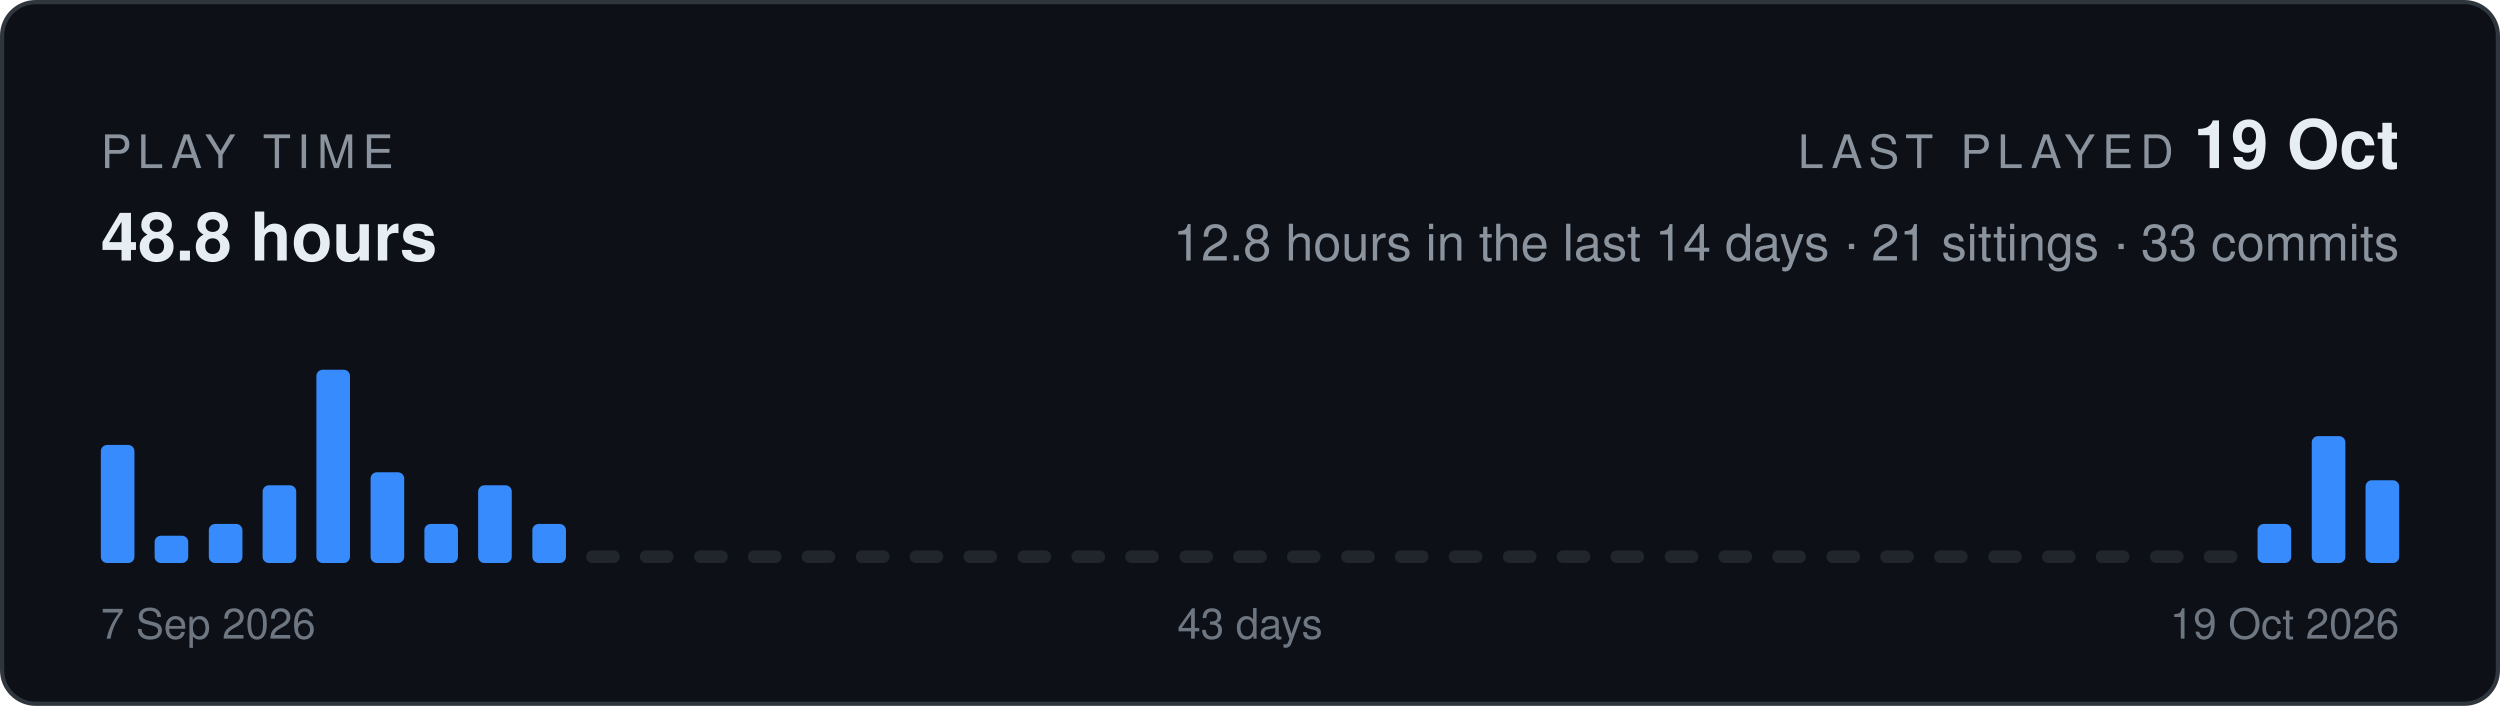
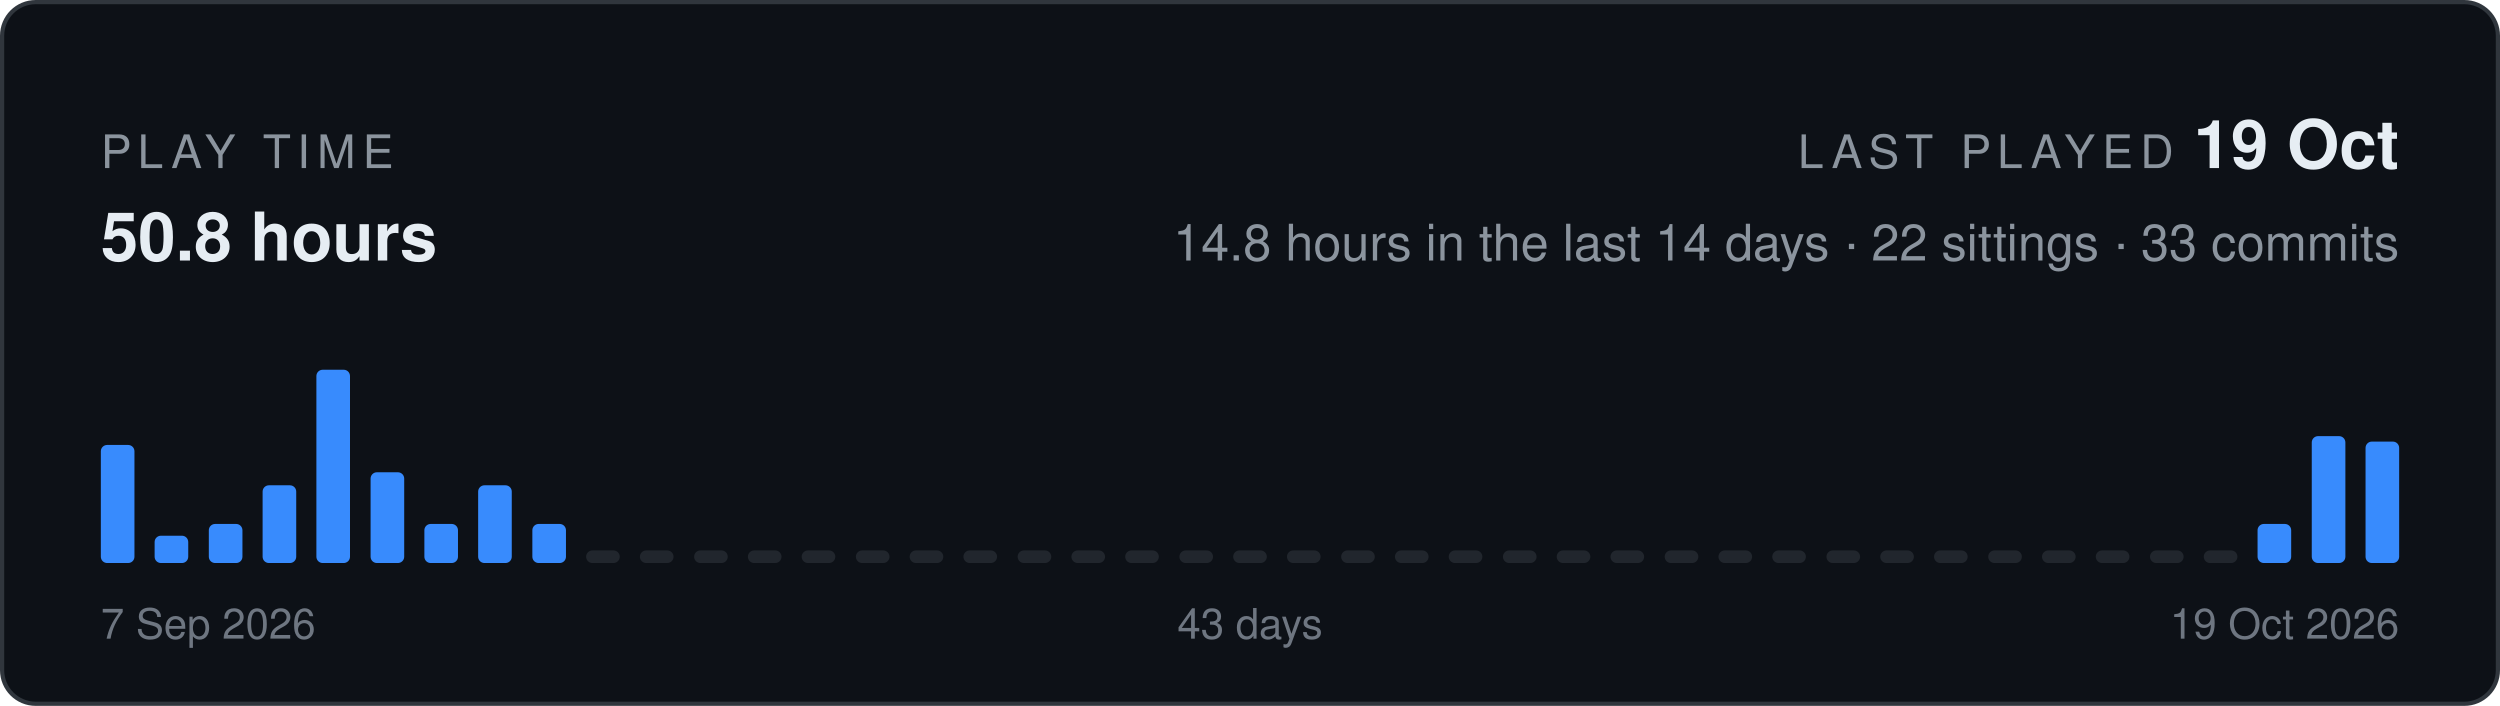
- <svg xmlns="http://www.w3.org/2000/svg" width="595" height="168" viewBox="0 0 595 168" role="img" aria-label="Play time: 48.8 hours over 33 commits, last played 19 Oct">
+ <svg xmlns="http://www.w3.org/2000/svg" width="595" height="168" viewBox="0 0 595 168" role="img" aria-label="Play time: 50.8 hours over 33 commits, last played 19 Oct">
  <style>
    .card { fill: #0d1117; stroke: #30363d }
    text { font-family: -apple-system, BlinkMacSystemFont, "Segoe UI", Helvetica, Arial, sans-serif }
    .label { font-size: 11px; letter-spacing: 1.7px; fill: #8b949e }
    .stat { font-size: 16px; font-weight: 600; letter-spacing: normal; fill: #e6edf3 }
    .note { font-size: 12px; fill: #8b949e }
    .axis { font-size: 10px; fill: #6e7681 }
    .bar { fill: #388bfd }
    .bar-quiet { fill: #21262d }
  </style>
  <rect class="card" x="0.5" y="0.5" width="594" height="167" rx="8" />
  <text class="label" x="24" y="40">PLAY TIME</text>
-   <text class="stat" x="24" y="62">48.8 hours</text>
+   <text class="stat" x="24" y="62">50.8 hours</text>
  <text class="label" x="571" y="40" text-anchor="end">LAST PLAYED <tspan class="stat">19 Oct</tspan>
  </text>
-   <text class="note" x="571" y="62" text-anchor="end">12.8 hours in the last 14 days   ·   21 sittings   ·   33 commits</text>
+   <text class="note" x="571" y="62" text-anchor="end">14.8 hours in the last 14 days   ·   22 sittings   ·   33 commits</text>
  <rect class="bar" x="24.0" y="105.9" width="8" height="28.1" rx="1.5" />
  <rect class="bar" x="36.8" y="127.5" width="8" height="6.5" rx="1.5" />
  <rect class="bar" x="49.7" y="124.7" width="8" height="9.3" rx="1.5" />
  <rect class="bar" x="62.5" y="115.5" width="8" height="18.5" rx="1.5" />
  <rect class="bar" x="75.3" y="88.0" width="8" height="46.0" rx="1.5" />
  <rect class="bar" x="88.2" y="112.4" width="8" height="21.6" rx="1.5" />
  <rect class="bar" x="101.0" y="124.7" width="8" height="9.3" rx="1.5" />
  <rect class="bar" x="113.8" y="115.5" width="8" height="18.5" rx="1.5" />
  <rect class="bar" x="126.7" y="124.7" width="8" height="9.3" rx="1.5" />
  <rect class="bar-quiet" x="139.5" y="131.0" width="8" height="3.0" rx="1.5" />
  <rect class="bar-quiet" x="152.3" y="131.0" width="8" height="3.0" rx="1.5" />
  <rect class="bar-quiet" x="165.2" y="131.0" width="8" height="3.0" rx="1.5" />
  <rect class="bar-quiet" x="178.0" y="131.0" width="8" height="3.0" rx="1.5" />
  <rect class="bar-quiet" x="190.8" y="131.0" width="8" height="3.0" rx="1.5" />
  <rect class="bar-quiet" x="203.7" y="131.0" width="8" height="3.0" rx="1.5" />
  <rect class="bar-quiet" x="216.5" y="131.0" width="8" height="3.0" rx="1.5" />
  <rect class="bar-quiet" x="229.3" y="131.0" width="8" height="3.0" rx="1.5" />
  <rect class="bar-quiet" x="242.2" y="131.0" width="8" height="3.0" rx="1.5" />
  <rect class="bar-quiet" x="255.0" y="131.0" width="8" height="3.0" rx="1.5" />
  <rect class="bar-quiet" x="267.8" y="131.0" width="8" height="3.0" rx="1.5" />
  <rect class="bar-quiet" x="280.7" y="131.0" width="8" height="3.0" rx="1.5" />
  <rect class="bar-quiet" x="293.5" y="131.0" width="8" height="3.0" rx="1.5" />
  <rect class="bar-quiet" x="306.3" y="131.0" width="8" height="3.0" rx="1.5" />
  <rect class="bar-quiet" x="319.2" y="131.0" width="8" height="3.0" rx="1.5" />
  <rect class="bar-quiet" x="332.0" y="131.0" width="8" height="3.0" rx="1.5" />
  <rect class="bar-quiet" x="344.8" y="131.0" width="8" height="3.0" rx="1.5" />
  <rect class="bar-quiet" x="357.7" y="131.0" width="8" height="3.0" rx="1.5" />
  <rect class="bar-quiet" x="370.5" y="131.0" width="8" height="3.0" rx="1.5" />
  <rect class="bar-quiet" x="383.3" y="131.0" width="8" height="3.0" rx="1.5" />
  <rect class="bar-quiet" x="396.2" y="131.0" width="8" height="3.0" rx="1.5" />
  <rect class="bar-quiet" x="409.0" y="131.0" width="8" height="3.0" rx="1.5" />
  <rect class="bar-quiet" x="421.8" y="131.0" width="8" height="3.0" rx="1.5" />
  <rect class="bar-quiet" x="434.7" y="131.0" width="8" height="3.0" rx="1.5" />
  <rect class="bar-quiet" x="447.5" y="131.0" width="8" height="3.0" rx="1.5" />
  <rect class="bar-quiet" x="460.3" y="131.0" width="8" height="3.0" rx="1.5" />
  <rect class="bar-quiet" x="473.2" y="131.0" width="8" height="3.0" rx="1.5" />
  <rect class="bar-quiet" x="486.0" y="131.0" width="8" height="3.0" rx="1.5" />
  <rect class="bar-quiet" x="498.8" y="131.0" width="8" height="3.0" rx="1.5" />
  <rect class="bar-quiet" x="511.7" y="131.0" width="8" height="3.0" rx="1.5" />
  <rect class="bar-quiet" x="524.5" y="131.0" width="8" height="3.0" rx="1.5" />
  <rect class="bar" x="537.3" y="124.7" width="8" height="9.3" rx="1.5" />
  <rect class="bar" x="550.2" y="103.8" width="8" height="30.2" rx="1.5" />
-   <rect class="bar" x="563.0" y="114.3" width="8" height="19.7" rx="1.5" />
+   <rect class="bar" x="563.0" y="105.1" width="8" height="28.9" rx="1.5" />
  <text class="axis" x="24" y="152">7 Sep 2026</text>
  <text class="axis" x="297.5" y="152" text-anchor="middle">43 days</text>
  <text class="axis" x="571" y="152" text-anchor="end">19 Oct 2026</text>
</svg>
